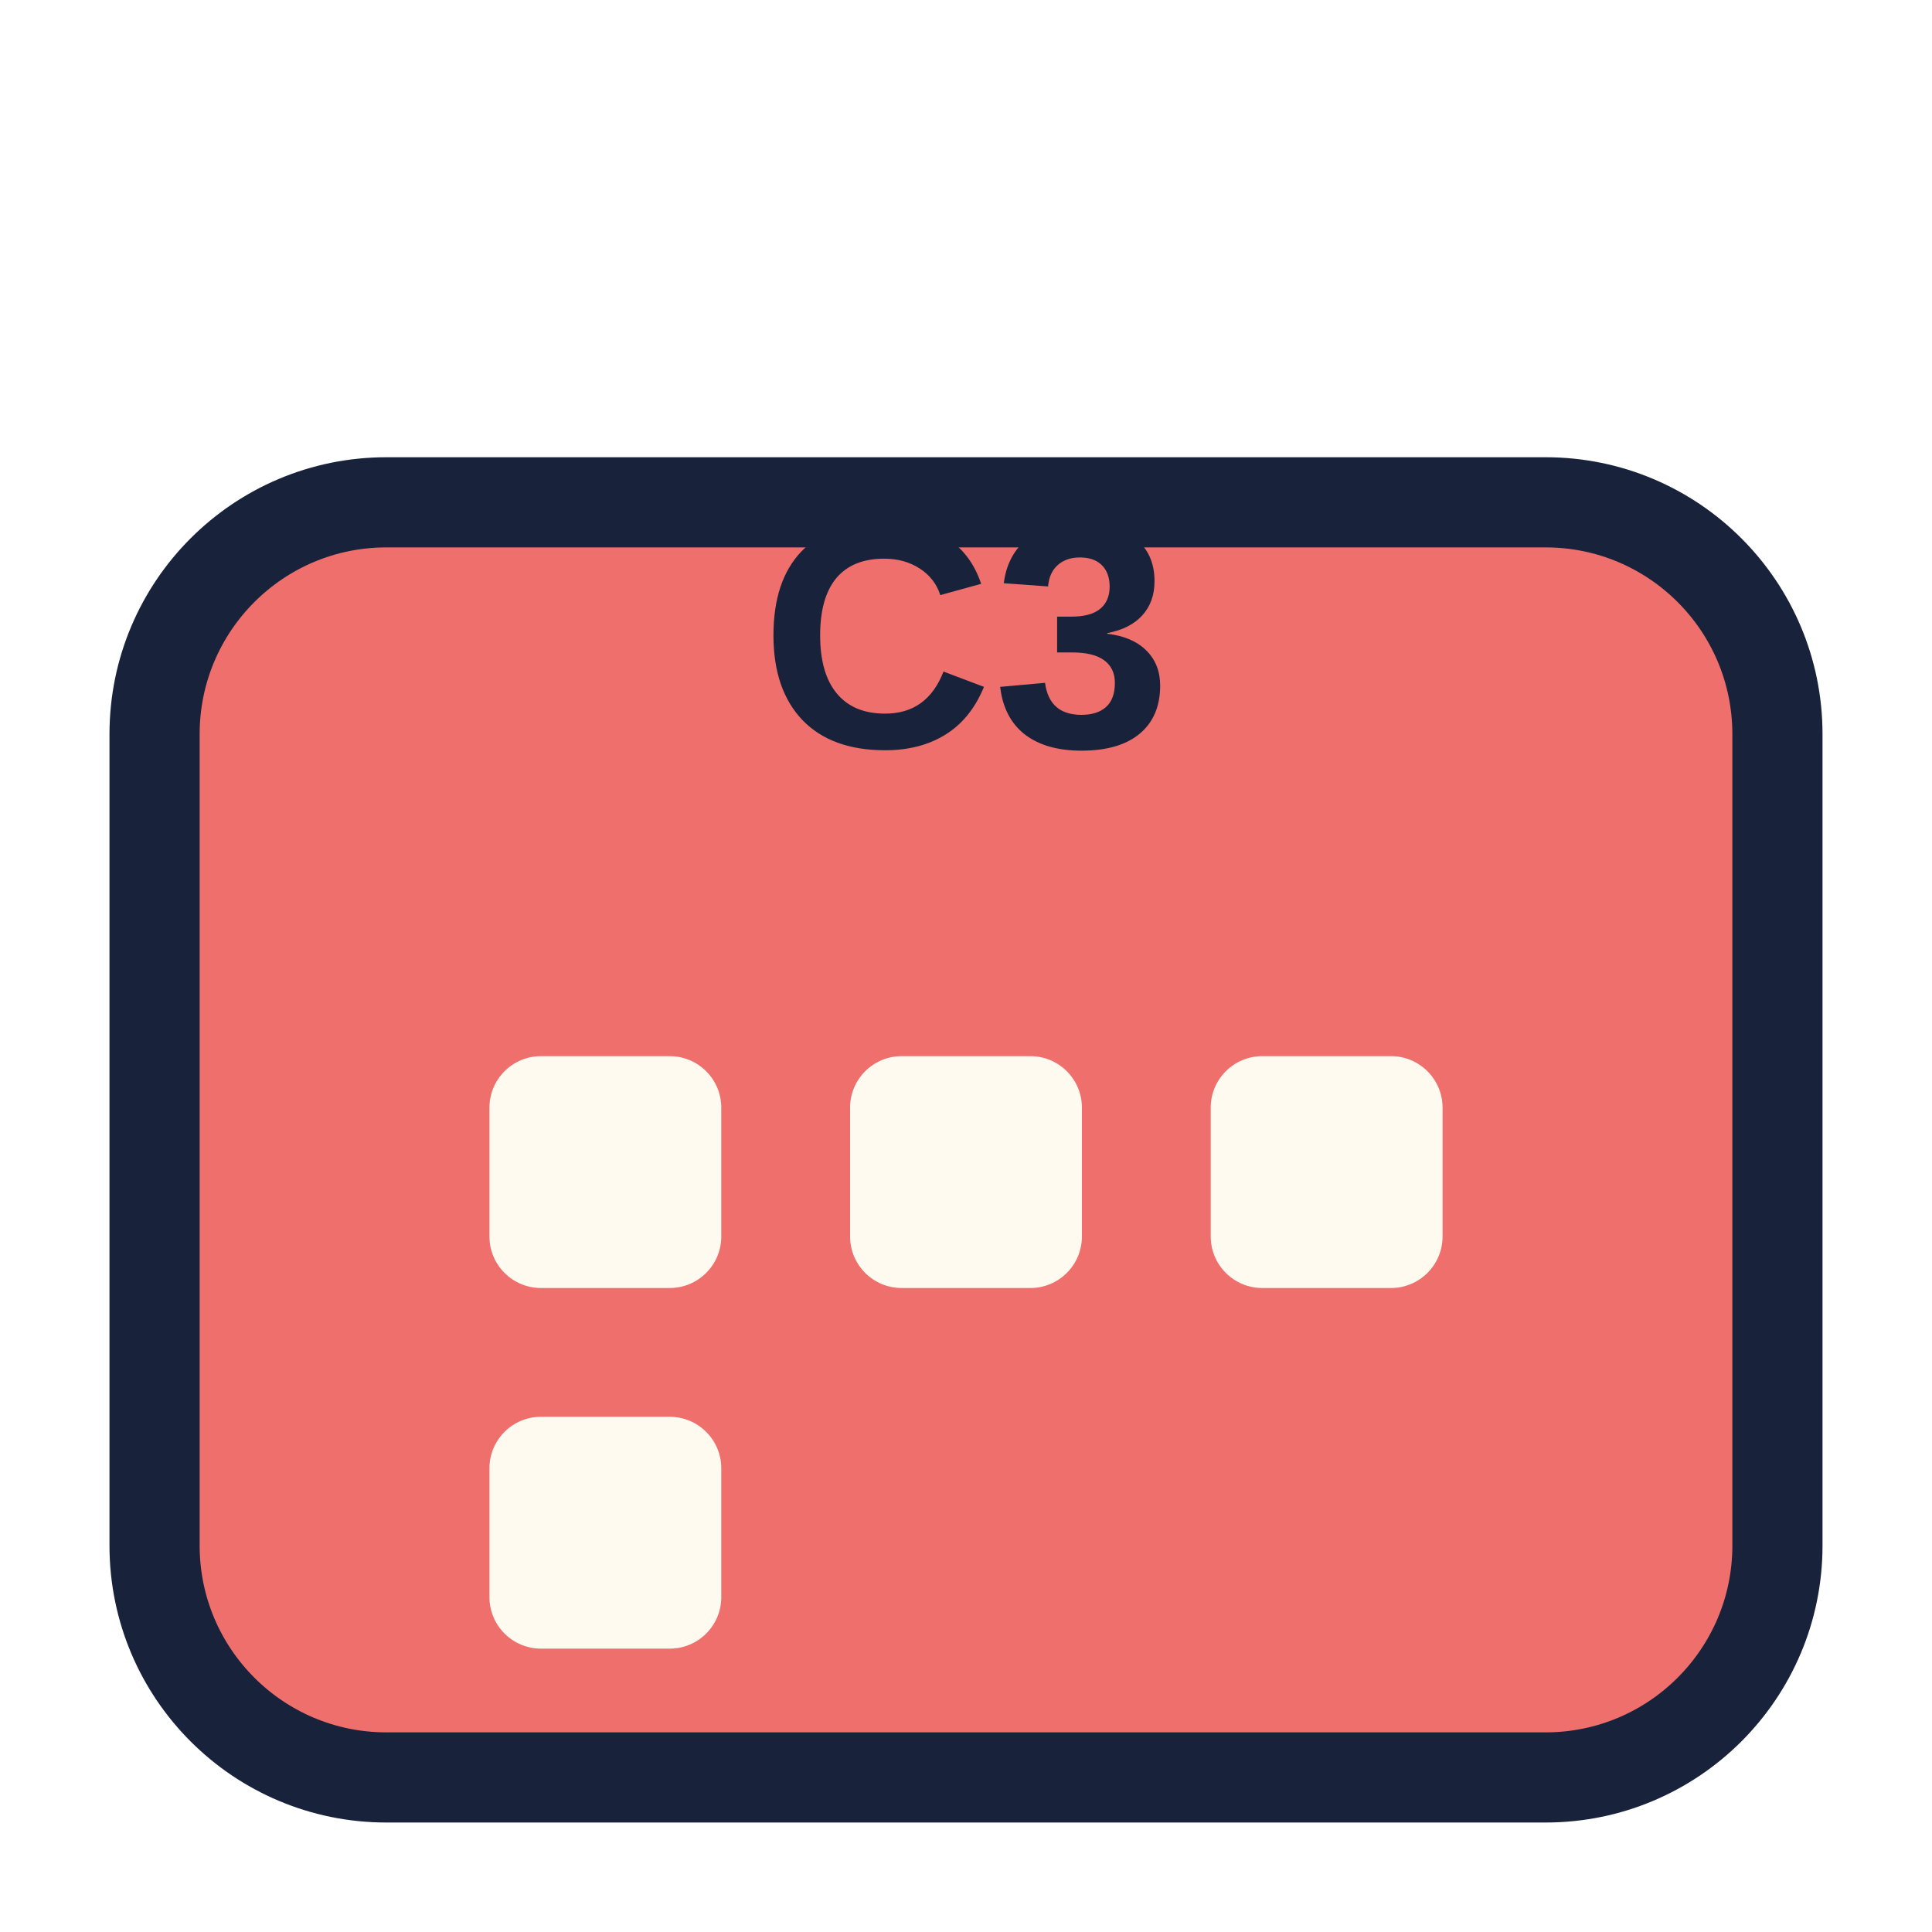
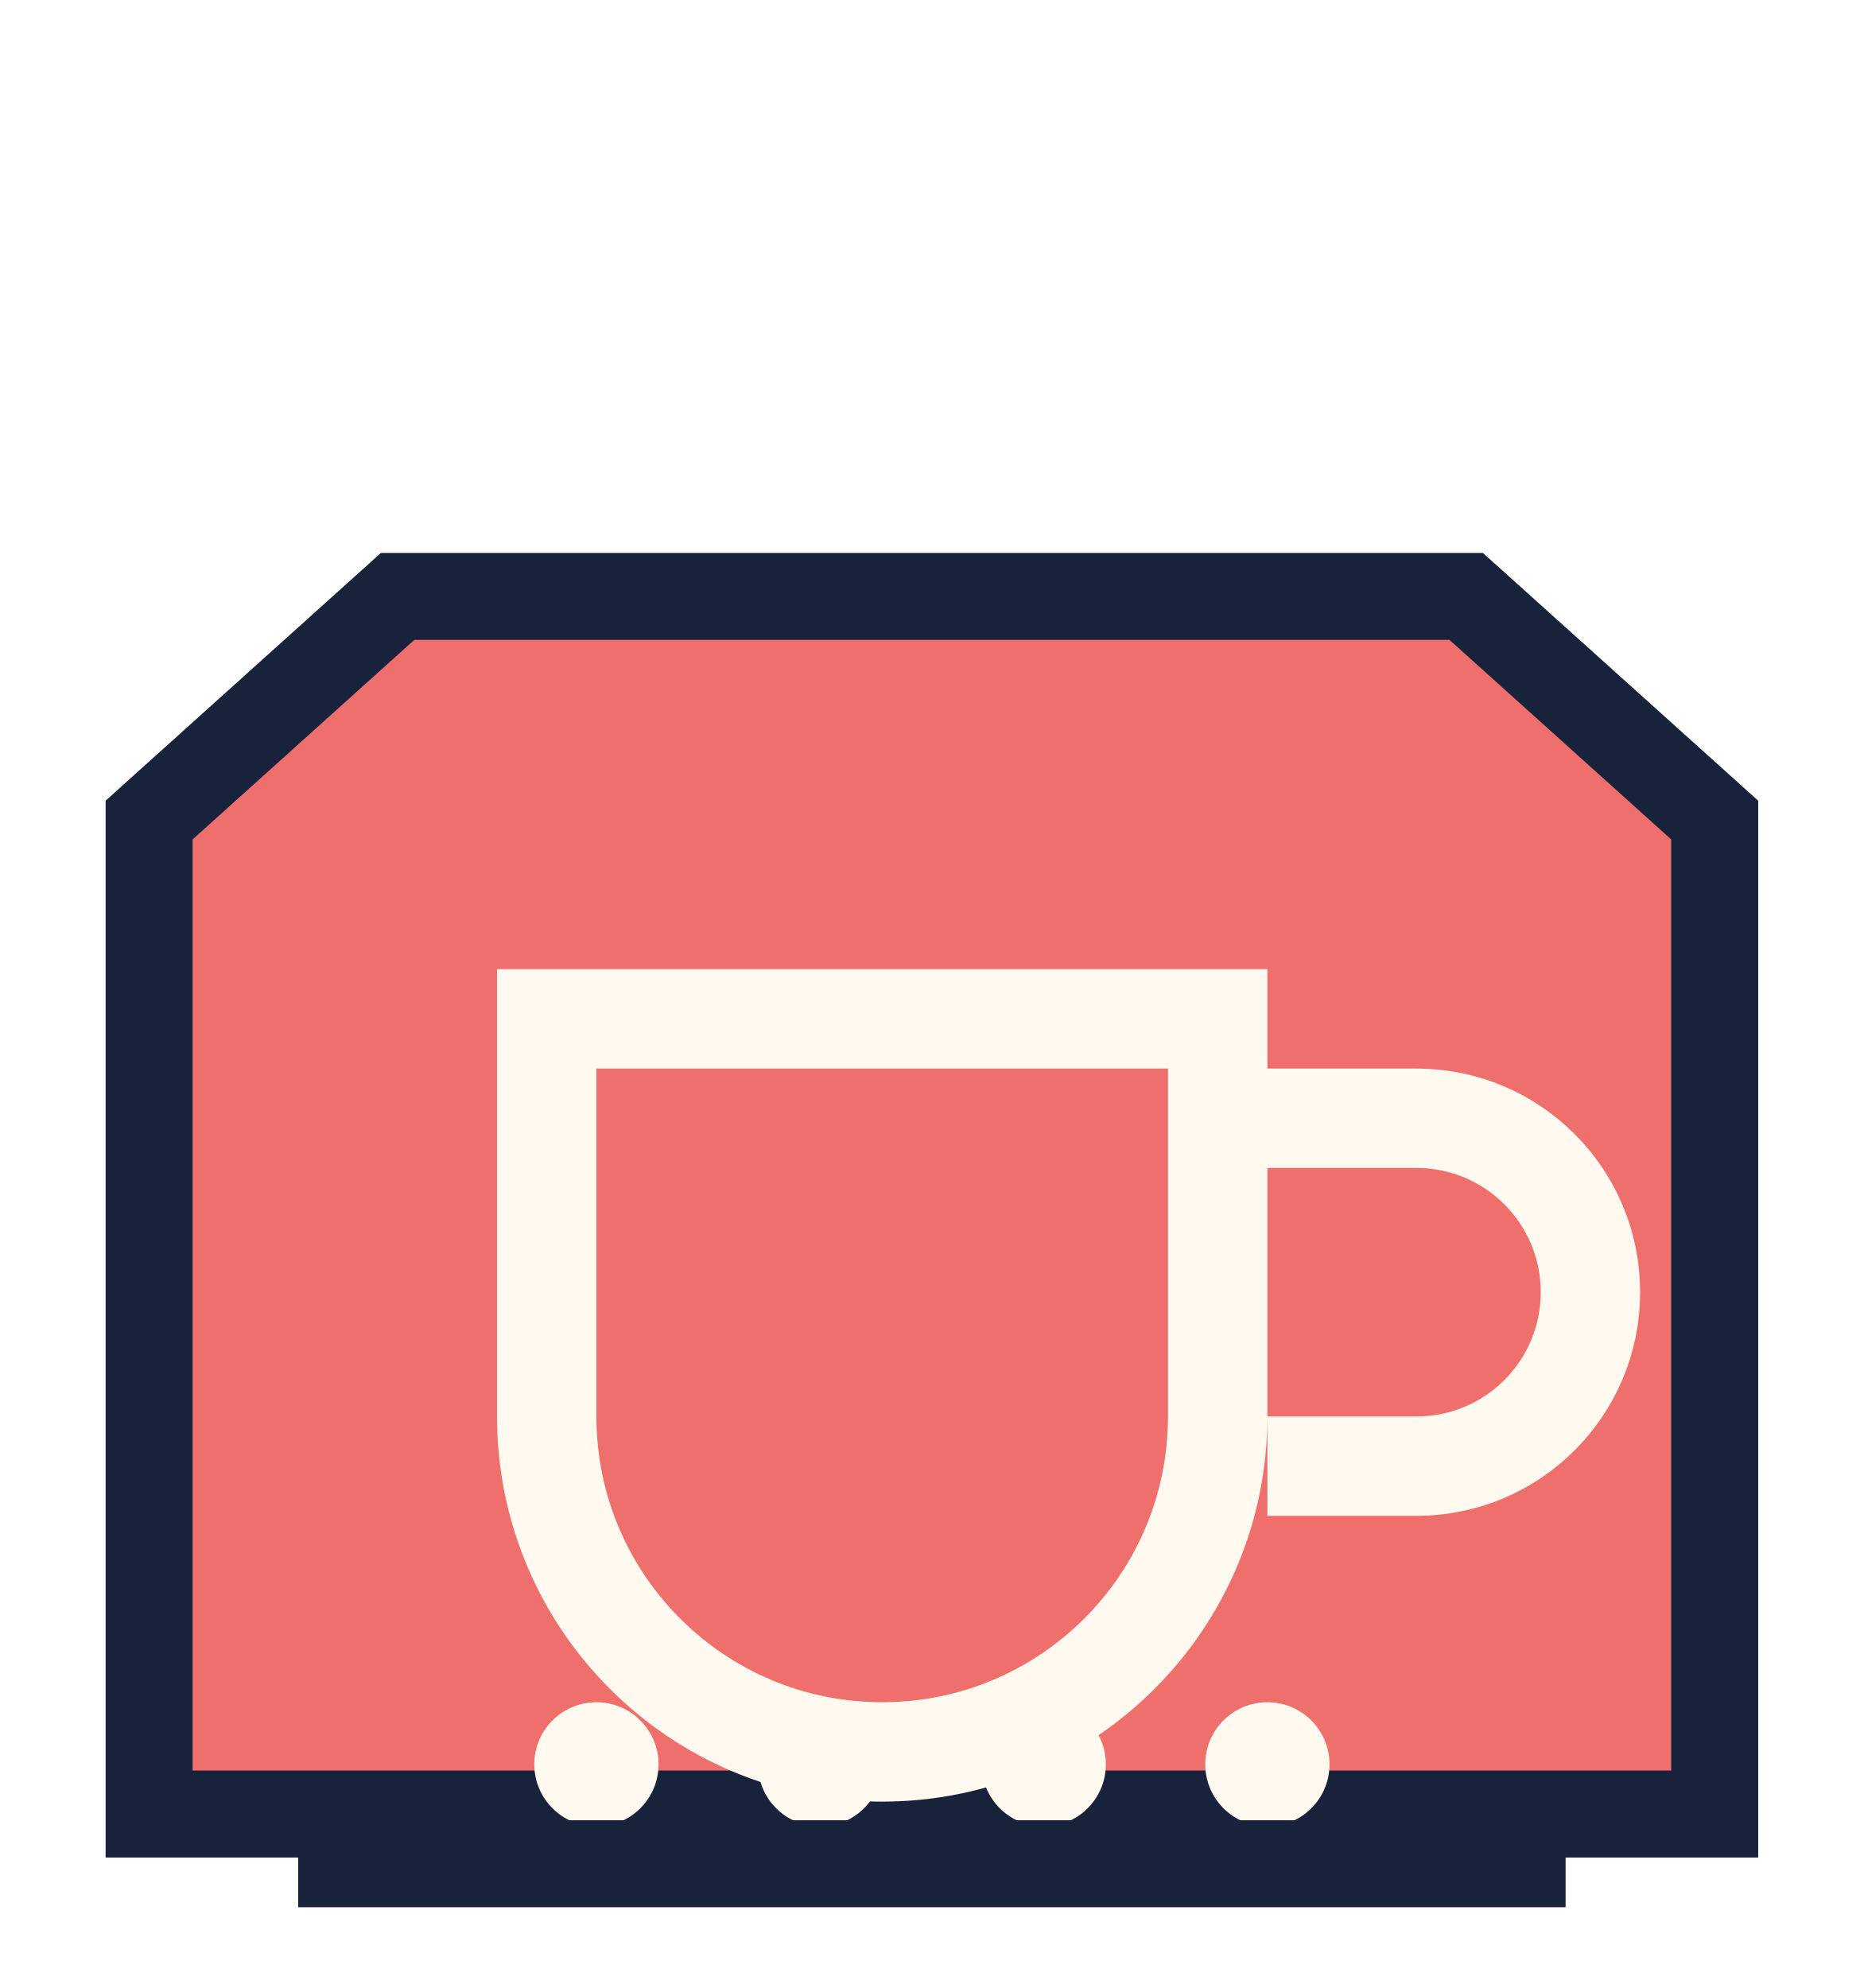
- <svg xmlns="http://www.w3.org/2000/svg" width="150" height="150">
-   <rect x="12" y="39" width="126" height="99" rx="18" fill="#ef6f6c" stroke="#18223b" stroke-width="7" />
-   <rect x="38" y="82" width="18" height="18" rx="4" fill="#fffaf0" />
-   <rect x="66" y="82" width="18" height="18" rx="4" fill="#fffaf0" />
-   <rect x="94" y="82" width="18" height="18" rx="4" fill="#fffaf0" />
-   <rect x="38" y="110" width="18" height="18" rx="4" fill="#fffaf0" />
-   <text x="75" y="58" text-anchor="middle" font-family="Arial" font-weight="700" font-size="25" fill="#18223b">C3</text>
+ <svg xmlns="http://www.w3.org/2000/svg" width="150" height="160">
+   <path d="M12 146V66l20-18h86l20 18v80z" fill="#ef6f6c" stroke="#18223b" stroke-width="7" />
+   <path d="M44 82h54v32a22 22 0 01-54 0zm54 8h16a14 14 0 010 28h-12" fill="none" stroke="#fff9ef" stroke-width="8" />
+   <circle cx="48" cy="142" r="5" fill="#fff9ef" />
+   <circle cx="66" cy="142" r="5" fill="#fff9ef" />
+   <circle cx="84" cy="142" r="5" fill="#fff9ef" />
+   <circle cx="102" cy="142" r="5" fill="#fff9ef" />
+   <path d="M24 150h102" stroke="#18223b" stroke-width="7" />
</svg>
